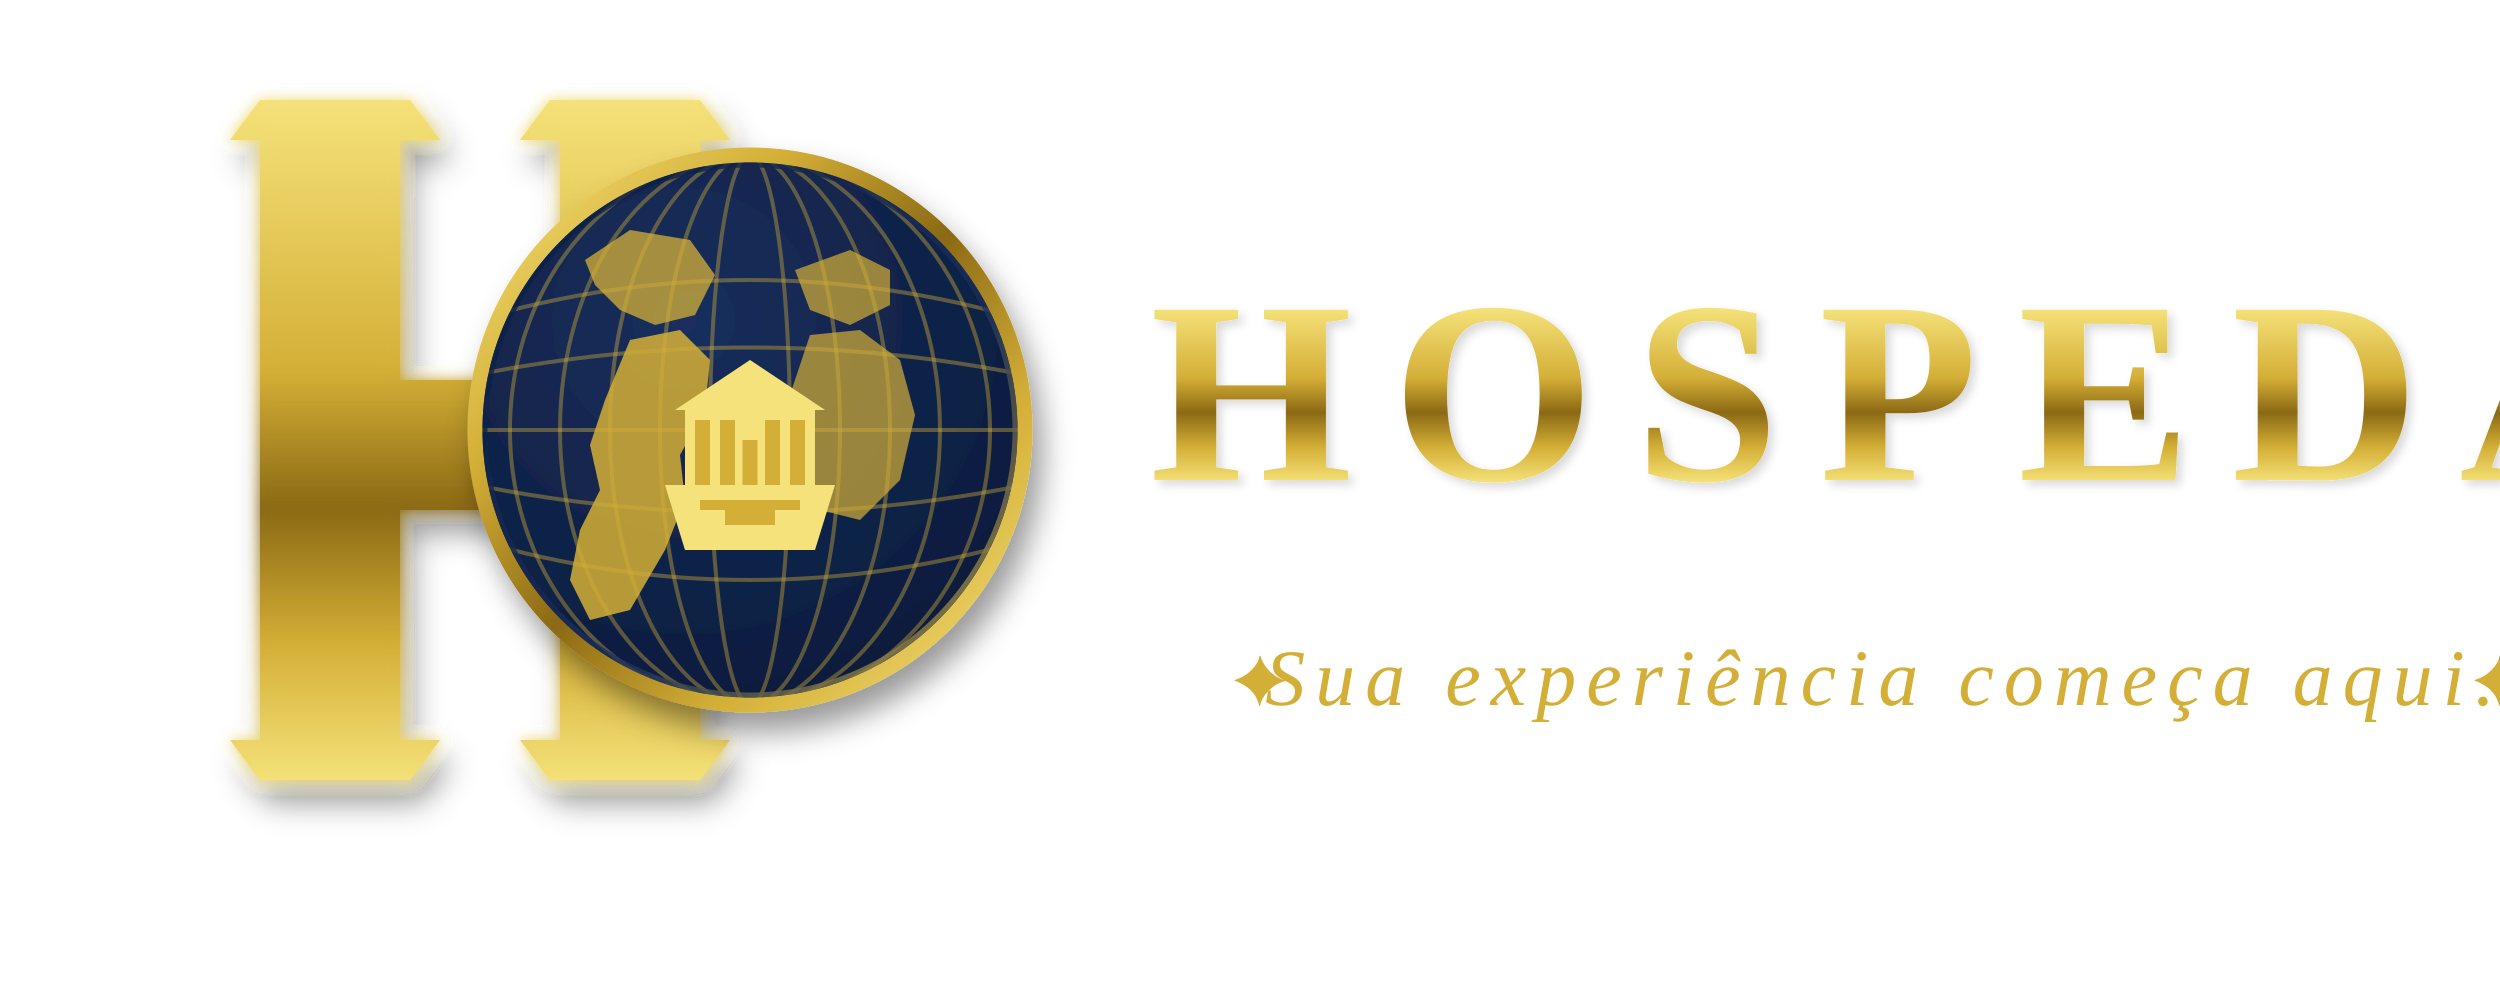
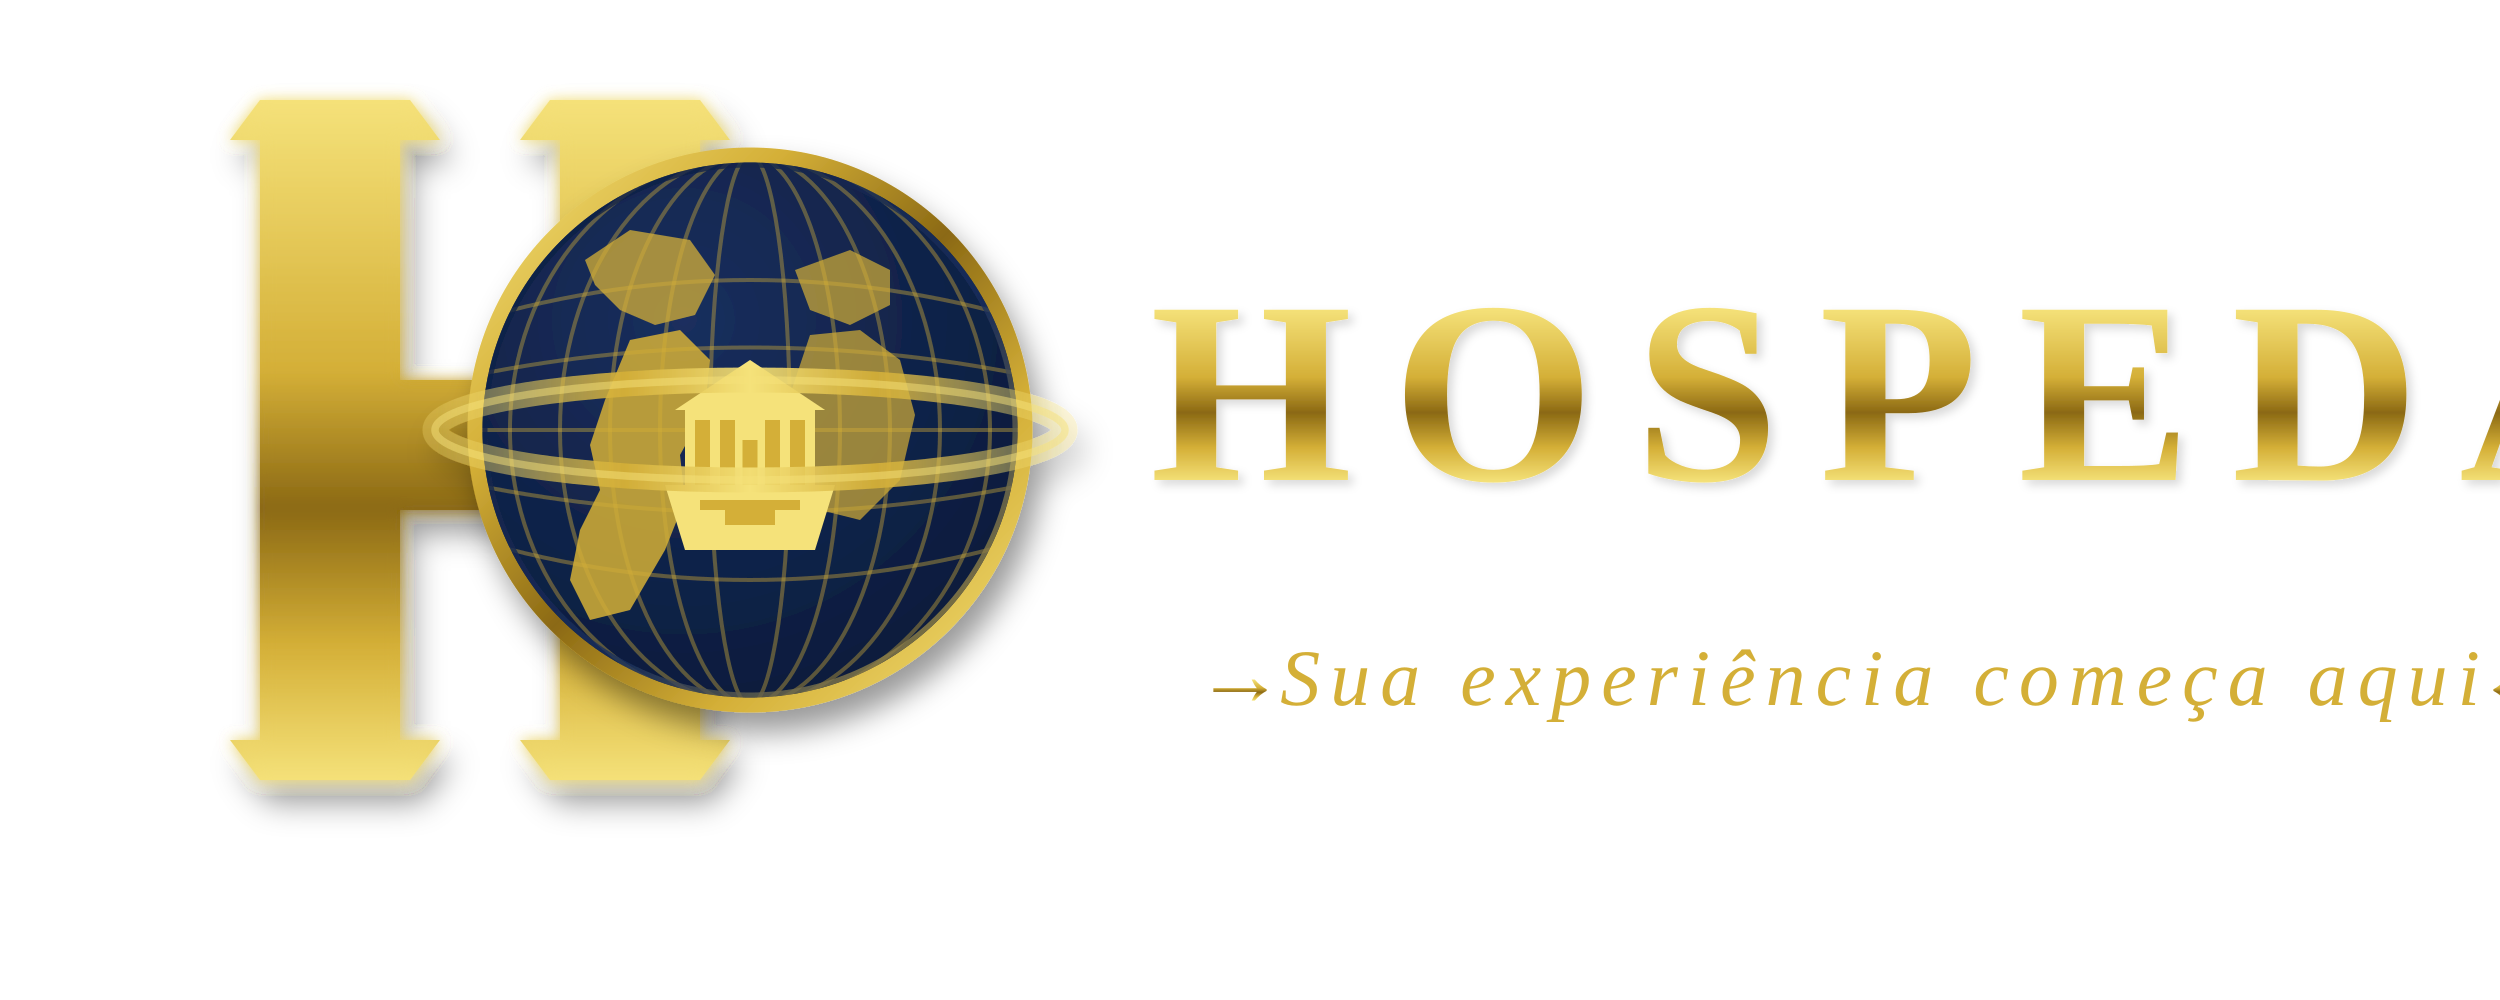
<svg xmlns="http://www.w3.org/2000/svg" viewBox="0 0 500 200" preserveAspectRatio="xMidYMid meet" role="img" aria-labelledby="logoTitle logoDesc">
  <defs>
    <linearGradient id="goldH" x1="0" y1="0" x2="0" y2="1">
      <stop offset="0%" stop-color="#F5E27A" />
      <stop offset="40%" stop-color="#D4AF37" />
      <stop offset="60%" stop-color="#8B6914" />
      <stop offset="80%" stop-color="#D4AF37" />
      <stop offset="100%" stop-color="#F5E27A" />
    </linearGradient>
    <linearGradient id="goldGlobe" x1="0" y1="0" x2="1" y2="1">
      <stop offset="0%" stop-color="#0B1C3D" />
      <stop offset="60%" stop-color="#1a2f5e" />
      <stop offset="100%" stop-color="#D4AF37" />
    </linearGradient>
    <radialGradient id="globeBg" cx="38%" cy="30%" r="70%">
      <stop offset="0%" stop-color="#1a2f5e" />
      <stop offset="100%" stop-color="#0B1C3D" />
    </radialGradient>
    <linearGradient id="goldRing" x1="0" y1="0" x2="1" y2="1">
      <stop offset="0%" stop-color="#F5E27A" />
      <stop offset="28%" stop-color="#D4AF37" />
      <stop offset="50%" stop-color="#8B6914" />
      <stop offset="72%" stop-color="#D4AF37" />
      <stop offset="100%" stop-color="#F5E27A" />
+     </linearGradient>
+     <linearGradient id="ringH" x1="0" y1="0" x2="1" y2="0">
+       <stop offset="0%" stop-color="#F5E27A" stop-opacity="0.3" />
+       <stop offset="30%" stop-color="#D4AF37" />
+       <stop offset="50%" stop-color="#F5E27A" />
+       <stop offset="70%" stop-color="#D4AF37" />
+       <stop offset="100%" stop-color="#F5E27A" stop-opacity="0.3" />
    </linearGradient>
    <filter id="shadow" x="-30%" y="-30%" width="180%" height="180%">
      <feDropShadow dx="2" dy="4" stdDeviation="3" flood-color="#00000066" />
    </filter>
    <filter id="glow" x="-40%" y="-40%" width="220%" height="220%">
      <feGaussianBlur in="SourceGraphic" stdDeviation="1.4" result="blurred" />
      <feComposite in="blurred" in2="SourceGraphic" operator="over" />
    </filter>
    <filter id="textShadow" x="-10%" y="-30%" width="140%" height="180%">
      <feDropShadow dx="1" dy="1" stdDeviation="1" flood-color="#000000" flood-opacity="0.15" />
    </filter>
    <clipPath id="globeClip">
      <circle cx="150" cy="86" r="55" />
    </clipPath>
  </defs>
  <g filter="url(#shadow)">
    <g filter="url(#glow)">
      <path fill="url(#goldH)" d="M52 28 L80 28 L80 76 L112 76 L112 28 L140 28 L140 148 L112 148 L112 102 L80 102 L80 148 L52 148 Z M46 28 L88 28 L82 20 L52 20 Z M104 28 L146 28 L140 20 L110 20 Z M46 148 L52 156 L82 156 L88 148 Z M104 148 L110 156 L140 156 L146 148 Z" />
    </g>
  </g>
  <g filter="url(#shadow)">
    <circle cx="150" cy="86" r="55" fill="url(#globeBg)" stroke="#D4AF37" stroke-width="2" />
    <g clip-path="url(#globeClip)" fill="none" stroke="#D4AF37" stroke-opacity="0.4" stroke-width="0.8">
      <ellipse cx="150" cy="86" rx="8" ry="55" />
      <ellipse cx="150" cy="86" rx="18" ry="55" />
      <ellipse cx="150" cy="86" rx="28" ry="55" />
      <ellipse cx="150" cy="86" rx="38" ry="55" />
      <ellipse cx="150" cy="86" rx="48" ry="55" />
      <ellipse cx="150" cy="86" rx="55" ry="55" />
      <path d="M95 64 Q150 48 205 64" />
      <path d="M95 75 Q150 64 205 75" />
      <path d="M95 86 Q150 86 205 86" />
      <path d="M95 97 Q150 108 205 97" />
      <path d="M95 108 Q150 124 205 108" />
    </g>
    <g clip-path="url(#globeClip)">
      <path fill="#D4AF37" fill-opacity="0.75" d="M117 52 L126 46 L138 48 L143 55 L139 63 L131 65 L124 62 L119 57 Z" />
      <path fill="#D4AF37" fill-opacity="0.85" d="M126 68 L136 66 L142 72 L141 82 L136 91 L137 100 L133 110 L126 122 L118 124 L114 116 L116 106 L120 98 L118 89 L121 80 Z" />
      <path fill="#D4AF37" fill-opacity="0.7" d="M159 54 L170 50 L178 54 L178 61 L170 65 L162 62 Z" />
      <path fill="#D4AF37" fill-opacity="0.7" d="M162 67 L172 66 L180 72 L183 83 L180 96 L172 104 L164 102 L159 90 L158 79 Z" />
    </g>
    <g clip-path="url(#globeClip)" fill="#F5E27A">
      <path d="M133 97 H167 L163 110 H137 Z" />
      <rect x="137" y="82" width="26" height="15" />
      <polygon points="135,82 150,72 165,82" />
      <rect x="139" y="84" width="3" height="13" fill="#D4AF37" />
      <rect x="144" y="84" width="3" height="13" fill="#D4AF37" />
      <rect x="153" y="84" width="3" height="13" fill="#D4AF37" />
      <rect x="158" y="84" width="3" height="13" fill="#D4AF37" />
      <rect x="148.5" y="88" width="3" height="9" fill="#D4AF37" />
      <rect x="140" y="100" width="20" height="2" fill="#D4AF37" />
      <rect x="145" y="102" width="10" height="3" fill="#D4AF37" />
    </g>
    <circle cx="150" cy="86" r="55" fill="none" stroke="url(#goldRing)" stroke-width="3" />
    <circle cx="150" cy="86" r="53" fill="none" stroke="url(#goldGlobe)" stroke-width="1" opacity="0.8" />
+     <ellipse cx="150" cy="86" rx="63" ry="10" fill="none" stroke="url(#ringH)" stroke-width="5" opacity="0.9" />
+     <ellipse cx="150" cy="86" rx="63" ry="10" fill="none" stroke="#F5E27A" stroke-width="1.5" opacity="0.5" />
  </g>
  <text x="230" y="96" font-family="Georgia, 'Times New Roman', serif" font-weight="700" font-size="52" letter-spacing="8" fill="url(#goldH)" filter="url(#textShadow)">HOSPEDAH</text>
  <g font-family="Georgia, 'Times New Roman', serif" fill="#D4AF37" text-anchor="middle">
-     <line x1="258" y1="136" x2="298" y2="136" stroke="url(#goldH)" stroke-width="1.5" />
-     <line x1="454" y1="136" x2="494" y2="136" stroke="url(#goldH)" stroke-width="1.5" />
-     <text x="376" y="141" font-style="italic" font-size="16" letter-spacing="2">Sua experiência começa aqui.</text>
-     <text x="252" y="141" font-size="14" fill="#D4AF37">✦</text>
-     <text x="500" y="141" font-size="14" fill="#D4AF37">✦</text>
+     <text x="376" y="141" font-style="italic" font-size="16" letter-spacing="2">Sua experiência começa aqui</text>
+     <text x="248" y="141" font-size="18" fill="url(#goldH)">→</text>
+     <text x="504" y="141" font-size="18" fill="url(#goldH)">←</text>
  </g>
</svg>
